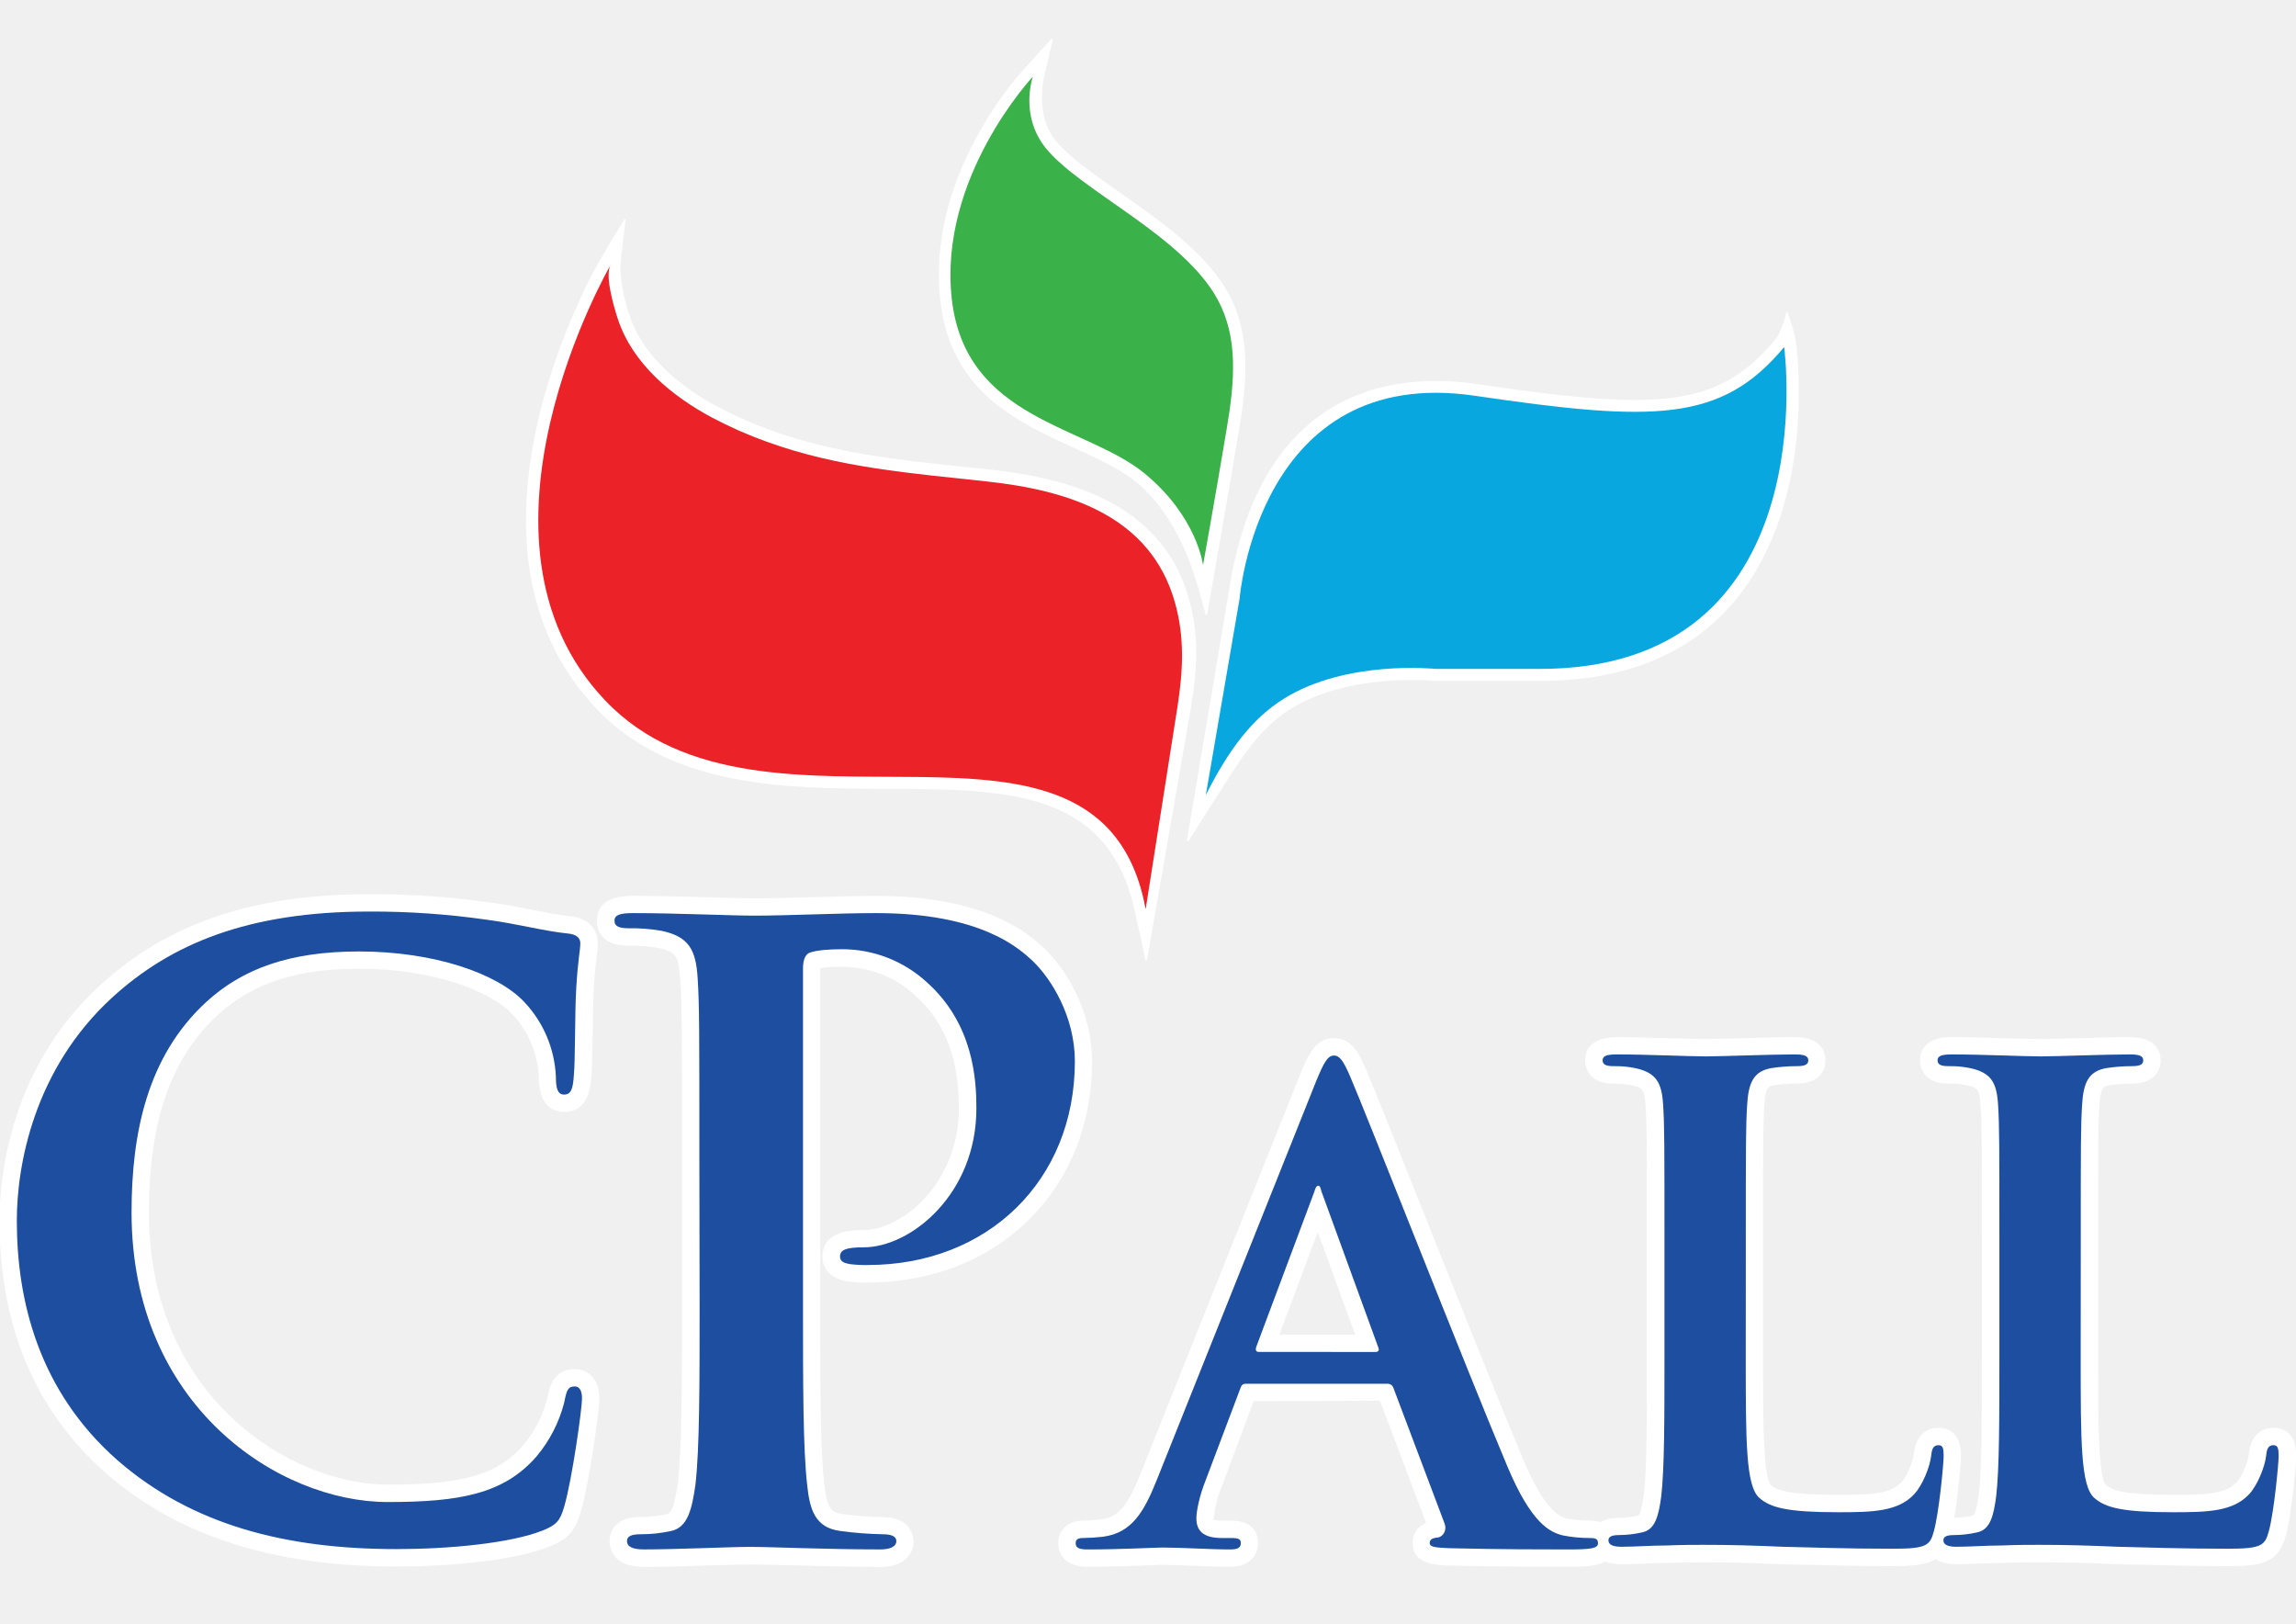
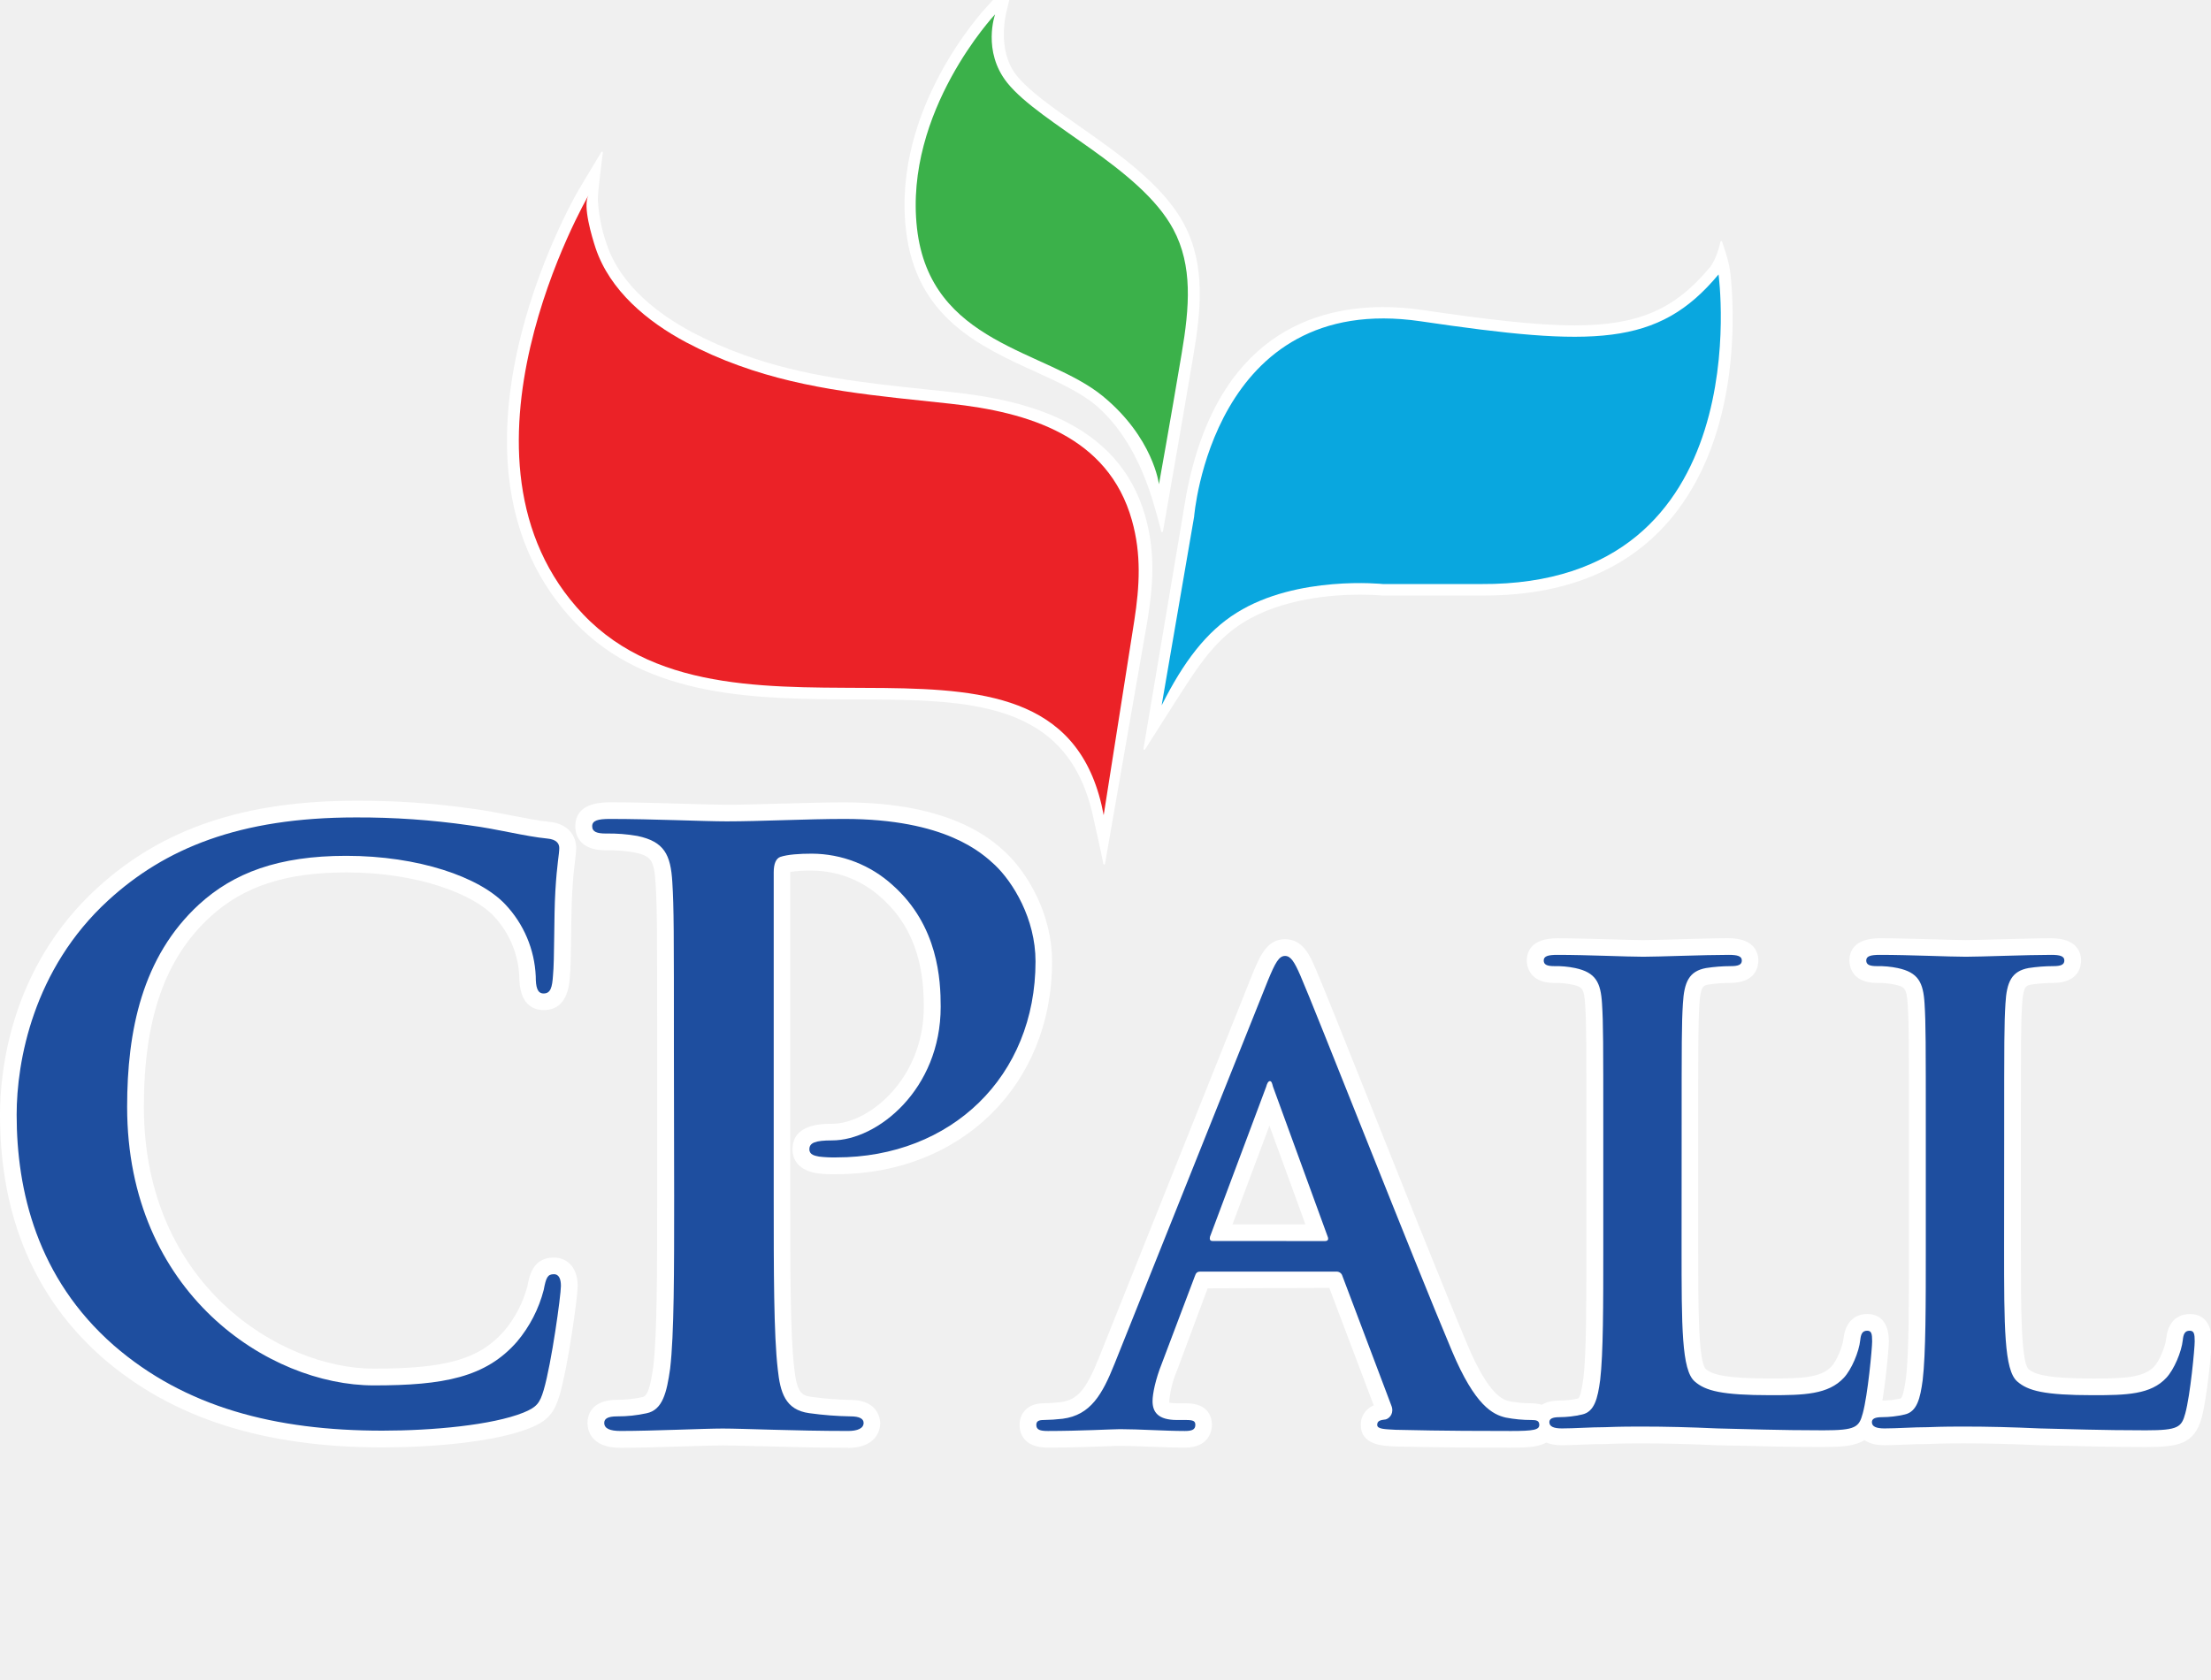
- <svg xmlns="http://www.w3.org/2000/svg" id="Layer_1" data-name="Layer 1" viewBox="0 0 841.89 595.28">
+ <svg xmlns="http://www.w3.org/2000/svg" width="100" height="76" viewBox="0 0 100 76" fill="none">
+   <g clip-path="url(#clip0)">
+     <path d="M17.296 65.478C11.923 65.478 7.793 64.155 4.653 61.434C1.564 58.728 0 55.025 0 50.426C0 48.552 0.428 43.801 4.395 40.173C7.338 37.479 11.057 36.224 16.097 36.224C17.848 36.215 19.597 36.334 21.331 36.58C21.997 36.668 22.596 36.785 23.174 36.899C23.787 37.018 24.338 37.129 24.848 37.179C25.742 37.261 26.06 37.864 26.06 38.355C26.056 38.526 26.041 38.697 26.017 38.867C25.977 39.179 25.924 39.616 25.882 40.344C25.849 40.904 25.84 41.665 25.831 42.335V42.376C25.82 43.144 25.812 43.808 25.773 44.197C25.71 45.19 25.314 45.693 24.597 45.693C24.09 45.693 23.486 45.427 23.486 44.158C23.437 43.138 23.023 42.169 22.318 41.428C21.424 40.479 18.965 39.467 15.672 39.467C12.94 39.467 11.039 40.083 9.523 41.463C7.463 43.348 6.507 46.084 6.507 50.071C6.507 58.15 12.712 61.915 16.906 61.915C20.203 61.915 21.695 61.482 22.817 60.193C23.304 59.608 23.658 58.923 23.854 58.187C23.939 57.735 24.091 56.889 25.051 56.889C25.547 56.889 26.127 57.227 26.127 58.175C26.127 58.688 25.686 61.834 25.316 63.094C25.067 63.938 24.762 64.281 23.957 64.607C22.347 65.249 19.461 65.478 17.296 65.478V65.478Z" fill="white" />
+     <path d="M38.362 65.494C36.909 65.494 35.512 65.454 34.396 65.422H34.295H34.254C33.57 65.402 33.029 65.387 32.68 65.387C32.331 65.387 31.672 65.408 30.982 65.431H30.929C29.979 65.462 28.893 65.496 28.062 65.496C26.679 65.496 26.571 64.639 26.571 64.376C26.571 64.112 26.669 63.325 27.913 63.325C28.303 63.326 28.691 63.283 29.072 63.198C29.28 63.157 29.419 62.757 29.547 61.818C29.722 60.338 29.722 57.456 29.722 54.12V47.67C29.722 42.104 29.722 41.101 29.651 39.956C29.587 38.861 29.414 38.714 28.672 38.559C28.251 38.488 27.825 38.457 27.398 38.466C26.154 38.466 26.02 37.707 26.02 37.38C26.02 36.66 26.546 36.295 27.582 36.295C28.724 36.295 30.003 36.332 31.027 36.363C31.783 36.386 32.444 36.405 32.861 36.405C33.56 36.405 34.405 36.381 35.347 36.352H35.455C36.377 36.325 37.33 36.298 38.176 36.298C43.066 36.298 44.906 38.022 45.511 38.59C46.467 39.502 47.583 41.336 47.583 43.5C47.583 49.078 43.472 53.119 37.81 53.119C37.503 53.129 37.195 53.111 36.891 53.067C35.979 52.889 35.843 52.321 35.843 51.999C35.843 50.839 37.184 50.839 37.625 50.839C39.319 50.839 41.782 48.78 41.782 45.552C41.782 44.167 41.584 42.147 39.873 40.623C39.011 39.828 37.882 39.386 36.709 39.384C36.386 39.378 36.062 39.398 35.742 39.443V54.125C35.742 57.461 35.742 60.343 35.919 61.875C36.038 62.989 36.249 63.132 36.7 63.192C37.286 63.273 37.877 63.319 38.468 63.33C39.775 63.33 39.81 64.279 39.81 64.38C39.81 64.898 39.43 65.501 38.359 65.501L38.362 65.494Z" fill="white" />
+     <path d="M68.356 65.49C67.373 65.49 65.332 65.49 63.113 65.436L62.971 65.428C62.508 65.403 61.546 65.352 61.546 64.459C61.542 64.27 61.596 64.084 61.701 63.926C61.805 63.769 61.956 63.647 62.132 63.577L60.123 58.263L54.62 58.282L53.249 61.962C53.054 62.412 52.931 62.89 52.883 63.379C52.883 63.404 52.885 63.43 52.889 63.456V63.456C53.001 63.472 53.114 63.481 53.228 63.482H53.642C54.699 63.482 54.813 64.164 54.813 64.457C54.813 64.63 54.754 65.489 53.587 65.489C53.141 65.489 52.622 65.469 52.12 65.449H52.068C51.53 65.426 51.053 65.408 50.657 65.408C50.572 65.408 50.384 65.408 50.128 65.425H50.077C49.448 65.449 48.397 65.488 47.394 65.488C46.239 65.488 46.113 64.766 46.113 64.456C46.113 63.971 46.45 63.481 47.201 63.481C47.416 63.481 47.77 63.455 47.965 63.432C48.728 63.331 49.119 62.88 49.706 61.414L56.645 44.067C56.982 43.254 57.301 42.487 58.12 42.487C58.94 42.487 59.258 43.26 59.504 43.825C59.79 44.478 60.764 46.92 61.893 49.747L62.003 50.022C63.414 53.563 65.349 58.414 66.364 60.822C67.356 63.173 68 63.325 68.275 63.391C68.6 63.452 68.931 63.483 69.262 63.482C70.324 63.482 70.377 64.295 70.377 64.457C70.377 65.489 69.252 65.489 68.35 65.489L68.356 65.49ZM55.743 55.389H59.043L57.414 50.924L55.743 55.389Z" fill="white" />
+     <path d="M82.464 65.46C80.898 65.46 79.677 65.427 78.599 65.397H78.39L77.654 65.38C76.293 65.319 75.296 65.295 74.209 65.295C73.911 65.295 73.291 65.295 72.626 65.324C72.269 65.324 71.913 65.338 71.58 65.352H71.541C71.218 65.365 70.909 65.38 70.637 65.38C69.377 65.38 69.313 64.514 69.313 64.341C69.313 64.168 69.371 63.358 70.525 63.358C70.812 63.359 71.098 63.327 71.379 63.264C71.459 63.208 71.541 62.907 71.616 62.338C71.75 61.207 71.75 58.982 71.75 56.403V51.419C71.75 47.117 71.75 46.341 71.695 45.459C71.648 44.683 71.546 44.634 71.073 44.535C70.817 44.483 70.555 44.461 70.294 44.467C69.116 44.467 69.055 43.624 69.055 43.456C69.055 43.078 69.236 42.446 70.435 42.446C71.18 42.446 72.054 42.472 72.826 42.494H72.903C73.484 42.512 73.995 42.528 74.32 42.528C74.615 42.528 75.174 42.512 75.801 42.494C76.632 42.471 77.55 42.443 78.176 42.443C79.396 42.443 79.527 43.15 79.527 43.453C79.527 43.691 79.435 44.465 78.261 44.465C77.932 44.465 77.604 44.49 77.279 44.538C77.042 44.582 76.909 44.607 76.86 45.452C76.806 46.339 76.806 47.114 76.806 51.416V56.401C76.806 59.051 76.806 61.556 77.144 61.927C77.438 62.187 78.05 62.36 80.077 62.36C81.472 62.36 82.354 62.334 82.84 61.81C83.068 61.562 83.34 60.924 83.379 60.547C83.498 59.551 84.162 59.443 84.448 59.443C84.814 59.443 85.429 59.604 85.429 60.68C85.429 61.036 85.226 63.234 84.977 64.139C84.653 65.326 83.928 65.459 82.462 65.459L82.464 65.46Z" fill="white" />
+     <path d="M97.049 65.461C95.485 65.461 94.265 65.427 93.189 65.398H92.984L92.241 65.379C90.88 65.318 89.882 65.294 88.796 65.294C88.498 65.294 87.877 65.294 87.213 65.323C86.857 65.323 86.501 65.337 86.167 65.352H86.127C85.806 65.365 85.497 65.379 85.225 65.379C83.966 65.379 83.902 64.513 83.902 64.34C83.902 64.167 83.96 63.358 85.111 63.358C85.399 63.359 85.686 63.327 85.967 63.263C86.046 63.207 86.129 62.894 86.205 62.337C86.339 61.206 86.339 58.981 86.339 56.402V51.418C86.339 47.115 86.339 46.34 86.283 45.457C86.238 44.682 86.136 44.633 85.662 44.534C85.406 44.483 85.145 44.46 84.884 44.466C83.704 44.466 83.645 43.623 83.645 43.455C83.645 43.077 83.824 42.445 85.024 42.445C85.77 42.445 86.645 42.471 87.418 42.493H87.49C88.073 42.511 88.585 42.527 88.915 42.527C89.211 42.527 89.769 42.511 90.397 42.492H90.508C91.287 42.47 92.171 42.445 92.772 42.445C93.992 42.445 94.124 43.151 94.124 43.455C94.124 43.692 94.032 44.466 92.856 44.466C92.528 44.467 92.201 44.492 91.876 44.54C91.639 44.584 91.505 44.608 91.456 45.452C91.401 46.34 91.401 47.114 91.401 51.418V56.402C91.401 59.054 91.401 61.557 91.74 61.93C92.036 62.188 92.649 62.362 94.673 62.362C96.074 62.362 96.959 62.325 97.438 61.811C97.663 61.564 97.936 60.926 97.976 60.546C98.083 59.552 98.755 59.444 99.045 59.444C99.413 59.444 100.03 59.606 100.03 60.681C100.03 61.037 99.825 63.233 99.576 64.141C99.249 65.328 98.523 65.461 97.059 65.461H97.049Z" fill="white" />
+     <path d="M51.756 33.918H51.742C51.733 33.915 51.726 33.909 51.722 33.901C51.717 33.893 51.715 33.883 51.717 33.874C51.717 33.874 53.305 24.468 53.498 23.311C53.508 23.254 53.519 23.18 53.533 23.092C54.698 15.487 59.09 13.891 62.566 13.891C63.163 13.893 63.758 13.938 64.348 14.026C67.183 14.443 69.438 14.719 71.222 14.719C74.089 14.719 75.746 14.007 77.339 12.088C77.639 11.732 77.814 10.943 77.814 10.936C77.816 10.928 77.82 10.92 77.827 10.915C77.833 10.909 77.841 10.906 77.85 10.905V10.905C77.858 10.904 77.866 10.907 77.872 10.911C77.879 10.916 77.884 10.922 77.886 10.93C77.886 10.938 78.203 11.787 78.262 12.354C78.398 13.569 78.895 19.665 75.441 23.617C73.511 25.826 70.707 26.941 67.111 26.941H62.566C62.548 26.942 62.529 26.942 62.51 26.941C62.51 26.941 62.12 26.901 61.504 26.901C60.288 26.901 57.986 27.065 56.233 28.16C55.052 28.898 54.324 29.94 53.562 31.121C53.107 31.817 51.801 33.885 51.788 33.905C51.785 33.911 51.78 33.916 51.775 33.919C51.769 33.922 51.763 33.924 51.756 33.924V33.918Z" fill="white" />
+     <path d="M49.94 39.112C49.931 39.112 49.922 39.109 49.915 39.103C49.908 39.097 49.903 39.089 49.902 39.08C49.902 39.074 49.791 38.486 49.468 37.075C48.365 31.672 43.871 31.657 38.67 31.639C34.275 31.624 29.286 31.605 26.006 28.159C19.132 20.939 25.88 9.086 26.171 8.59L27.195 6.88C27.198 6.874 27.203 6.869 27.209 6.866C27.215 6.863 27.221 6.861 27.228 6.861H27.241C27.25 6.864 27.257 6.869 27.261 6.877C27.266 6.885 27.267 6.894 27.266 6.902C27.266 6.921 27.028 8.696 27.039 9.039C27.078 9.724 27.213 10.4 27.441 11.048C28.084 12.978 29.89 14.275 31.29 15.022C32.037 15.417 32.812 15.758 33.608 16.043C36.34 17.034 39.112 17.324 42.041 17.632L43.062 17.74C46.233 18.084 50.585 19.039 51.802 23.364C52.297 25.122 52.122 26.645 51.9 28.055C51.884 28.149 50.055 38.63 49.977 39.076C49.975 39.085 49.97 39.093 49.964 39.099C49.956 39.105 49.948 39.108 49.939 39.108L49.94 39.112Z" fill="white" />
+     <path d="M52.56 24.079C52.551 24.079 52.543 24.076 52.536 24.07C52.53 24.065 52.525 24.057 52.523 24.049C52.523 24.04 52.292 23.131 52.081 22.472C51.504 20.663 50.656 19.267 49.555 18.325C48.835 17.731 47.855 17.286 46.823 16.813C44.288 15.658 41.42 14.35 40.973 10.382C40.357 4.923 44.469 0.476 44.643 0.294C44.738 0.193 45.805 -0.987 45.805 -0.987C45.809 -0.991 45.813 -0.994 45.818 -0.996C45.823 -0.998 45.828 -0.999 45.834 -0.999C45.839 -1 45.846 -1 45.851 -0.999C45.859 -0.995 45.866 -0.989 45.869 -0.981C45.873 -0.973 45.874 -0.964 45.872 -0.956L45.525 0.519C45.519 0.538 45.05 2.253 45.983 3.419C46.543 4.118 47.633 4.882 48.789 5.69C50.571 6.94 52.596 8.354 53.54 10.115C54.548 11.994 54.309 14.089 53.976 16.073C53.466 19.106 52.608 23.992 52.598 24.042C52.596 24.051 52.592 24.058 52.585 24.064C52.579 24.07 52.57 24.073 52.561 24.074L52.56 24.079Z" fill="white" />
+     <path d="M5.148 60.864C1.677 57.821 0.753 53.861 0.753 50.427C0.753 48.02 1.496 43.844 4.896 40.73C7.446 38.394 10.81 36.979 16.087 36.979C17.805 36.972 19.522 37.091 21.222 37.335C22.568 37.512 23.701 37.83 24.764 37.936C25.154 37.973 25.295 38.15 25.295 38.361C25.295 38.643 25.19 39.073 25.118 40.307C25.048 41.475 25.083 43.422 25.011 44.129C24.976 44.66 24.906 44.943 24.587 44.943C24.303 44.943 24.231 44.66 24.231 44.165C24.178 42.949 23.688 41.793 22.85 40.909C21.681 39.67 18.919 38.716 15.66 38.716C12.579 38.716 10.561 39.493 9.008 40.909C6.422 43.283 5.75 46.642 5.75 50.074C5.75 58.501 12.164 62.673 16.905 62.673C20.057 62.673 21.97 62.317 23.387 60.691C23.957 60.012 24.369 59.214 24.591 58.355C24.698 57.789 24.768 57.643 25.052 57.643C25.299 57.643 25.369 57.891 25.369 58.175C25.369 58.599 24.945 61.677 24.591 62.88C24.414 63.481 24.273 63.659 23.669 63.906C22.253 64.472 19.562 64.72 17.296 64.72C12.443 64.722 8.37 63.661 5.148 60.864Z" fill="#1E4E9F" />
+     <path d="M30.48 47.671C30.48 42.102 30.48 41.076 30.408 39.905C30.334 38.659 30.041 38.072 28.831 37.817C28.361 37.735 27.884 37.698 27.406 37.707C27.003 37.707 26.784 37.633 26.784 37.377C26.784 37.12 27.039 37.047 27.589 37.047C29.532 37.047 31.843 37.157 32.869 37.157C34.371 37.157 36.498 37.047 38.184 37.047C42.767 37.047 44.415 38.59 45.002 39.135C45.809 39.905 46.835 41.552 46.835 43.494C46.835 48.696 43.023 52.359 37.818 52.359C37.561 52.365 37.303 52.352 37.047 52.322C36.865 52.285 36.607 52.248 36.607 51.992C36.607 51.699 36.865 51.59 37.634 51.59C39.687 51.59 42.546 49.281 42.546 45.545C42.546 44.337 42.437 41.882 40.384 40.052C39.382 39.133 38.072 38.622 36.712 38.618C36.163 38.618 35.613 38.655 35.287 38.767C35.104 38.839 34.994 39.059 34.994 39.462V54.117C34.994 57.486 34.994 60.381 35.178 61.95C35.287 62.977 35.508 63.782 36.603 63.929C37.223 64.015 37.847 64.064 38.473 64.074C38.877 64.074 39.06 64.185 39.06 64.369C39.06 64.624 38.767 64.734 38.364 64.734C35.944 64.734 33.634 64.624 32.681 64.624C31.839 64.624 29.529 64.734 28.063 64.734C27.588 64.734 27.329 64.624 27.329 64.369C27.329 64.185 27.476 64.074 27.916 64.074C28.361 64.076 28.805 64.029 29.24 63.934C29.974 63.787 30.157 62.985 30.309 61.917C30.491 60.374 30.491 57.484 30.491 54.114L30.48 47.671Z" fill="#1E4E9F" />
+     <path d="M54.285 57.526C54.146 57.526 54.09 57.581 54.035 57.747L52.542 61.697C52.266 62.388 52.128 63.05 52.128 63.382C52.128 63.88 52.377 64.238 53.234 64.238H53.648C53.98 64.238 54.063 64.293 54.063 64.459C54.063 64.681 53.897 64.735 53.588 64.735C52.703 64.735 51.515 64.652 50.658 64.652C50.353 64.652 48.833 64.735 47.396 64.735C47.039 64.735 46.871 64.681 46.871 64.459C46.871 64.293 46.981 64.238 47.202 64.238C47.489 64.234 47.775 64.216 48.06 64.182C49.331 64.017 49.856 63.077 50.409 61.697L57.348 44.35C57.68 43.548 57.845 43.245 58.121 43.245C58.371 43.245 58.537 43.494 58.813 44.129C59.477 45.648 63.899 56.919 65.67 61.117C66.719 63.609 67.522 63.99 68.101 64.128C68.484 64.202 68.873 64.239 69.263 64.238C69.484 64.238 69.619 64.265 69.619 64.459C69.619 64.681 69.37 64.735 68.347 64.735C67.351 64.735 65.333 64.735 63.121 64.681C62.622 64.652 62.289 64.652 62.289 64.459C62.289 64.293 62.4 64.238 62.677 64.211C62.87 64.155 63.063 63.907 62.925 63.576L60.713 57.718C60.697 57.66 60.66 57.608 60.609 57.573C60.559 57.538 60.498 57.522 60.437 57.526H54.285ZM59.925 56.144C60.062 56.144 60.089 56.062 60.062 55.979L57.574 49.155C57.545 49.045 57.518 48.907 57.436 48.907C57.354 48.907 57.297 49.045 57.27 49.155L54.726 55.947C54.699 56.058 54.726 56.14 54.836 56.14L59.925 56.144Z" fill="#1E4E9F" />
+     <path d="M76.055 56.403C76.055 60.029 76.055 61.982 76.649 62.494C77.131 62.919 77.869 63.116 80.082 63.116C81.584 63.116 82.695 63.089 83.399 62.323C83.739 61.956 84.08 61.163 84.136 60.624C84.164 60.369 84.22 60.199 84.449 60.199C84.645 60.199 84.674 60.34 84.674 60.681C84.674 60.993 84.477 63.116 84.249 63.94C84.08 64.563 83.937 64.704 82.467 64.704C80.426 64.704 78.951 64.647 77.675 64.619C76.4 64.563 75.378 64.535 74.215 64.535C73.903 64.535 73.28 64.535 72.599 64.563C71.947 64.563 71.209 64.619 70.642 64.619C70.274 64.619 70.075 64.535 70.075 64.336C70.075 64.194 70.193 64.11 70.529 64.11C70.873 64.108 71.215 64.069 71.55 63.991C72.118 63.872 72.262 63.255 72.373 62.431C72.514 61.245 72.514 59.005 72.514 56.399V51.414C72.514 47.106 72.514 46.31 72.457 45.406C72.4 44.443 72.173 43.99 71.239 43.792C70.931 43.728 70.617 43.7 70.303 43.706C69.989 43.706 69.82 43.649 69.82 43.451C69.82 43.253 70.019 43.196 70.443 43.196C71.778 43.196 73.563 43.281 74.329 43.281C75.01 43.281 77.079 43.196 78.186 43.196C78.583 43.196 78.78 43.253 78.78 43.451C78.78 43.649 78.61 43.706 78.269 43.706C77.899 43.707 77.529 43.736 77.163 43.792C76.398 43.933 76.171 44.415 76.115 45.406C76.058 46.314 76.058 47.106 76.058 51.414L76.055 56.403Z" fill="#1E4E9F" />
+     <path d="M90.642 56.403C90.642 60.029 90.642 61.982 91.236 62.494C91.719 62.919 92.457 63.116 94.669 63.116C96.17 63.116 97.282 63.089 97.986 62.323C98.327 61.956 98.667 61.163 98.724 60.624C98.751 60.369 98.808 60.199 99.035 60.199C99.233 60.199 99.263 60.34 99.263 60.681C99.263 60.993 99.064 63.116 98.837 63.94C98.667 64.563 98.525 64.704 97.055 64.704C95.014 64.704 93.539 64.647 92.262 64.619C90.988 64.563 89.965 64.535 88.802 64.535C88.492 64.535 87.867 64.535 87.187 64.563C86.535 64.563 85.797 64.619 85.23 64.619C84.861 64.619 84.663 64.535 84.663 64.336C84.663 64.194 84.781 64.11 85.118 64.11C85.461 64.108 85.803 64.069 86.138 63.991C86.706 63.872 86.85 63.255 86.96 62.431C87.101 61.245 87.101 59.005 87.101 56.399V51.414C87.101 47.106 87.101 46.31 87.045 45.406C86.988 44.443 86.761 43.99 85.826 43.792C85.518 43.728 85.204 43.7 84.891 43.706C84.577 43.706 84.407 43.649 84.407 43.451C84.407 43.253 84.607 43.196 85.032 43.196C86.365 43.196 88.151 43.281 88.916 43.281C89.597 43.281 91.667 43.196 92.773 43.196C93.171 43.196 93.367 43.253 93.367 43.451C93.367 43.649 93.198 43.706 92.856 43.706C92.486 43.707 92.117 43.736 91.751 43.792C90.987 43.933 90.757 44.415 90.703 45.406C90.646 46.314 90.646 47.106 90.646 51.414L90.642 56.403Z" fill="#1E4E9F" />
+     <path d="M52.539 31.909L54.008 23.375C54.008 23.375 54.807 13.148 64.256 14.535C72.058 15.682 74.993 15.702 77.727 12.415C77.727 12.415 79.639 26.494 66.991 26.421H62.552C62.552 26.421 58.675 26.009 55.94 27.715C54.56 28.572 53.529 29.942 52.539 31.909Z" fill="#09A7DF" />
+     <path d="M49.918 36.875L51.304 28.065C51.542 26.522 51.629 25.077 51.195 23.538C50.126 19.726 46.499 18.643 42.999 18.265C39.732 17.909 36.542 17.671 33.42 16.538C32.601 16.245 31.804 15.894 31.036 15.487C29.291 14.557 27.582 13.153 26.935 11.215C26.78 10.74 26.341 9.305 26.615 8.841C26.615 8.841 19.689 20.768 26.377 27.793C33.266 35.04 47.974 26.401 49.918 36.875Z" fill="#EB2227" />
+     <path d="M52.418 21.906C52.418 21.906 52.926 19.088 53.445 15.992C53.801 13.894 53.951 12.018 53.064 10.367C51.571 7.584 47.057 5.612 45.56 3.75C44.412 2.316 45.006 0.649 45.006 0.649C45.006 0.649 40.881 5.037 41.474 10.324C42.068 15.591 47.315 15.816 49.877 17.92C52.165 19.8 52.418 21.906 52.418 21.906Z" fill="#3BB14A" />
+   </g>
  <defs>
-     <style>.cls-1{fill:#fff;}.cls-2{fill:#1e4e9f;}.cls-3{fill:#09a7df;}.cls-4{fill:#eb2227;}.cls-5{fill:#3bb14a;}</style>
+     <clipPath id="clip0">
+       <rect width="100" height="76" fill="white" />
+     </clipPath>
  </defs>
-   <path class="cls-1" d="M145.44,574.31c-45.23,0-80-11.15-106.44-34.07-26-22.8-39.17-54-39.17-92.75,0-15.79,3.6-55.82,37-86.39,24.78-22.7,56.09-33.27,98.52-33.27a302.2,302.2,0,0,1,44.06,3c5.61.74,10.65,1.73,15.52,2.69,5.16,1,9.8,1.93,14.09,2.36,7.53.69,10.21,5.77,10.21,9.9a37,37,0,0,1-.37,4.32c-.33,2.63-.78,6.31-1.13,12.44-.28,4.72-.36,11.13-.43,16.78v.34c-.09,6.47-.16,12.07-.49,15.35-.53,8.36-3.86,12.6-9.9,12.6-4.27,0-9.35-2.24-9.35-12.93a35.87,35.87,0,0,0-9.84-23c-7.52-8-28.23-16.53-55.95-16.53-23,0-39,5.19-51.77,16.82C62.66,387.85,54.61,410.9,54.61,444.5c0,68.07,52.24,99.79,87.55,99.79,27.76,0,40.32-3.65,49.76-14.51a44.1,44.1,0,0,0,8.73-16.9c.72-3.81,2-10.94,10.08-10.94,4.18,0,9.06,2.85,9.06,10.84,0,4.32-3.71,30.83-6.83,41.44-2.09,7.11-4.66,10-11.44,12.75-13.55,5.41-37.85,7.34-56.08,7.34Z" />
-   <path class="cls-1" d="M322.8,574.44c-12.24,0-24-.33-33.39-.6l-.85,0h-.35c-5.76-.17-10.31-.3-13.25-.3s-8.49.18-14.3.37h-.44c-8,.26-17.14.55-24.14.55-11.64,0-12.55-7.22-12.55-9.44s.82-8.85,11.3-8.85a44.2,44.2,0,0,0,9.75-1.07c1.76-.35,2.93-3.72,4-11.63,1.48-12.47,1.48-36.75,1.48-64.86V424.27c0-46.9,0-55.35-.6-65-.54-9.22-2-10.46-8.24-11.77a57.34,57.34,0,0,0-10.73-.78c-10.47,0-11.6-6.4-11.6-9.15,0-6.07,4.43-9.14,13.15-9.14,9.61,0,20.38.31,29,.57,6.37.19,11.93.35,15.44.35,5.89,0,13-.2,20.93-.44l.91,0c7.76-.23,15.79-.46,22.91-.46,41.17,0,56.66,14.53,61.75,19.31,8.05,7.69,17.45,23.14,17.45,41.37,0,47-34.61,81.05-82.28,81.05a44.3,44.3,0,0,1-7.74-.44c-7.68-1.5-8.82-6.29-8.82-9,0-9.77,11.29-9.77,15-9.77,14.26,0,35-17.35,35-44.55,0-11.67-1.67-28.69-16.07-41.53a39.4,39.4,0,0,0-26.64-10.44,52.11,52.11,0,0,0-8.14.5v123.7c0,28.11,0,52.39,1.49,65.3,1,9.39,2.78,10.59,6.57,11.1a127.58,127.58,0,0,0,14.89,1.16c11,0,11.3,8,11.3,8.85,0,4.36-3.2,9.44-12.22,9.44Z" />
-   <path class="cls-1" d="M575.31,574.41c-8.27,0-25.46,0-44.14-.46l-1.19-.06c-3.9-.21-12-.64-12-8.17a7.82,7.82,0,0,1,4.93-7.43L506,513.52l-46.33.16-11.54,31a39.93,39.93,0,0,0-3.08,11.94,3.92,3.92,0,0,0,.05.65h0a21.91,21.91,0,0,0,2.85.22h3.49c8.9,0,9.86,5.75,9.86,8.22,0,1.45-.5,8.69-10.33,8.69-3.75,0-8.12-.17-12.35-.34h-.43c-4.53-.19-8.55-.34-11.88-.34-.72,0-2.3,0-4.46.14l-.43,0c-5.29.2-14.14.53-22.58.53-9.73,0-10.79-6.08-10.79-8.69,0-4.09,2.84-8.22,9.16-8.22,1.81,0,4.79-.22,6.43-.41,6.43-.85,9.72-4.65,14.66-17l58.42-146.16c2.84-6.85,5.52-13.31,12.42-13.31s9.58,6.51,11.65,11.27c2.41,5.5,10.61,26.08,20.11,49.9l.93,2.31c11.88,29.84,28.17,70.71,36.71,91,8.35,19.81,13.78,21.09,16.09,21.64a44.2,44.2,0,0,0,8.31.77c8.94,0,9.39,6.85,9.39,8.22,0,8.69-9.47,8.69-17.07,8.69ZM469.13,489.3h27.78l-13.72-37.62L469.13,489.3Z" />
-   <path class="cls-1" d="M694.09,574.16c-13.19,0-23.47-.28-32.54-.53l-1.76,0-6.2-.15c-11.46-.51-19.85-.71-29-.71-2.51,0-7.73,0-13.33.24-3,0-6,.12-8.8.24h-.33c-2.72.11-5.32.23-7.61.23-10.61,0-11.15-7.29-11.15-8.75s.49-8.28,10.2-8.28a32.34,32.34,0,0,0,7.19-.8c.68-.47,1.37-3,2-7.8,1.13-9.53,1.13-28.27,1.13-50v-42c0-36.24,0-42.78-.47-50.21-.39-6.54-1.25-6.95-5.23-7.79a29.83,29.83,0,0,0-6.56-.57c-9.92,0-10.43-7.1-10.43-8.52,0-3.18,1.52-8.51,11.62-8.51,6.27,0,13.63.22,20.13.41l.64,0c4.9.15,9.2.28,11.93.28,2.49,0,7.19-.13,12.47-.28,7-.2,14.73-.43,20-.43,10.27,0,11.37,5.95,11.37,8.51,0,2-.77,8.52-10.66,8.52a57.43,57.43,0,0,0-8.26.62c-2,.37-3.12.58-3.53,7.7-.46,7.47-.46,14-.46,50.25v42c0,22.33,0,43.43,2.85,46.56,2.47,2.19,7.63,3.65,24.69,3.65,11.75,0,19.17-.22,23.26-4.64,1.92-2.09,4.21-7.46,4.54-10.64,1-8.39,6.59-9.3,9-9.3,3.08,0,8.26,1.36,8.26,10.42,0,3-1.71,21.52-3.81,29.15-2.72,10-8.83,11.12-21.17,11.12Z" />
-   <path class="cls-1" d="M816.88,574.16c-13.17,0-23.44-.28-32.5-.53l-1.73,0-6.25-.16c-11.46-.51-19.86-.71-29-.71-2.51,0-7.74,0-13.33.24-3,0-6,.12-8.81.24h-.33c-2.71.11-5.31.23-7.6.23-10.6,0-11.14-7.29-11.14-8.75s.49-8.28,10.18-8.28a31.84,31.84,0,0,0,7.21-.8c.66-.47,1.36-3.11,2-7.8,1.13-9.53,1.13-28.27,1.13-50v-42c0-36.25,0-42.78-.47-50.22-.38-6.53-1.24-6.94-5.23-7.78a29.79,29.79,0,0,0-6.55-.57c-9.93,0-10.43-7.1-10.43-8.52,0-3.18,1.51-8.51,11.61-8.51,6.28,0,13.65.22,20.15.41l.61,0c4.91.15,9.22.28,12,.28,2.49,0,7.19-.13,12.47-.29l.94,0c6.56-.19,14-.4,19.06-.4,10.27,0,11.38,5.95,11.38,8.51,0,2-.77,8.52-10.67,8.52a57.4,57.4,0,0,0-8.25.62c-2,.37-3.13.58-3.54,7.69-.46,7.48-.46,14-.46,50.26v42c0,22.34,0,43.43,2.85,46.57,2.49,2.18,7.65,3.64,24.69,3.64,11.8,0,19.25-.31,23.28-4.64,1.9-2.08,4.19-7.46,4.53-10.66.9-8.37,6.56-9.28,9-9.28,3.1,0,8.29,1.36,8.29,10.42,0,3-1.72,21.5-3.82,29.15-2.75,10-8.86,11.12-21.19,11.12Z" />
-   <path class="cls-1" d="M435.56,308.4l-.12,0a.34.34,0,0,1-.21-.37s13.37-79.25,15-89c.08-.48.17-1.11.29-1.85,9.81-64.07,46.78-77.52,76.05-77.52a104.1,104.1,0,0,1,15,1.14c23.87,3.51,42.85,5.84,57.87,5.84,24.14,0,38.09-6,51.5-22.17,2.53-3,4-9.65,4-9.71a.34.34,0,0,1,.3-.26h0a.31.31,0,0,1,.31.21c0,.07,2.66,7.22,3.16,12,1.15,10.24,5.33,61.6-23.75,94.9-16.25,18.61-39.85,28-70.13,28H526.57a2.42,2.42,0,0,1-.47,0s-3.29-.33-8.47-.33c-10.24,0-29.62,1.38-44.38,10.6-9.94,6.22-16.07,15-22.49,24.95-3.83,5.87-14.82,23.29-14.93,23.46a.32.32,0,0,1-.27.16Z" />
-   <path class="cls-1" d="M420.27,352.16a.31.31,0,0,1-.32-.27c0-.05-.93-5-3.65-16.89-9.29-45.52-47.12-45.65-90.91-45.8-37-.13-79-.29-106.62-29.32C160.9,199.05,217.71,99.18,220.16,95l8.62-14.41a.33.33,0,0,1,.28-.16l.11,0a.31.31,0,0,1,.21.35c0,.16-2,15.11-1.91,18a61.77,61.77,0,0,0,3.38,16.93c5.42,16.26,20.62,27.19,32.41,33.48a149.23,149.23,0,0,0,19.51,8.6c23,8.35,46.34,10.8,71,13.39l8.6.91c26.69,2.9,63.33,10.95,73.58,47.39,4.16,14.81,2.69,27.64.82,39.52-.13.79-15.53,89.1-16.19,92.86a.33.33,0,0,1-.32.27Z" />
-   <path class="cls-1" d="M442.33,225.5a.32.32,0,0,1-.31-.25c0-.08-1.95-7.73-3.72-13.29-4.86-15.24-12-27-21.27-34.94-6.06-5-14.31-8.75-23-12.74-21.34-9.73-45.49-20.75-49.25-54.18-5.19-46,29.43-83.46,30.9-85,.8-.85,9.78-10.79,9.78-10.79a.31.31,0,0,1,.24-.1.28.28,0,0,1,.15,0,.31.31,0,0,1,.17.36L383.1,27c-.05.16-4,14.61,3.86,24.43,4.71,5.89,13.89,12.33,23.62,19.14,15,10.53,32.05,22.44,40,37.28,8.49,15.83,6.47,33.48,3.67,50.2-4.29,25.55-11.52,66.72-11.6,67.14a.33.33,0,0,1-.31.27Z" />
-   <path class="cls-2" d="M43.17,535.43c-29.22-25.64-37-59-37-87.94,0-20.28,6.26-55.46,34.88-81.7,21.47-19.68,49.79-31.6,94.22-31.6a294.6,294.6,0,0,1,43.23,3c11.33,1.49,20.87,4.17,29.82,5.06,3.28.31,4.47,1.8,4.47,3.58,0,2.38-.89,6-1.49,16.4-.59,9.84-.3,26.24-.9,32.2-.3,4.47-.89,6.86-3.57,6.86-2.39,0-3-2.39-3-6.56a42.57,42.57,0,0,0-11.63-27.43c-9.84-10.44-33.09-18.48-60.53-18.48-25.94,0-42.93,6.55-56,18.48-21.77,20-27.43,48.3-27.43,77.22,0,71,54,106.15,93.91,106.15,26.54,0,42.64-3,54.57-16.7a50.05,50.05,0,0,0,10.14-19.68c.9-4.77,1.49-6,3.88-6,2.08,0,2.67,2.09,2.67,4.48,0,3.58-3.57,29.51-6.55,39.65-1.49,5.06-2.68,6.56-7.76,8.64-11.92,4.77-34.58,6.86-53.66,6.86C104.59,567.94,70.3,559,43.17,535.43Z" />
-   <path class="cls-2" d="M256.44,424.27c0-46.92,0-55.56-.61-65.43-.62-10.5-3.09-15.44-13.27-17.59a63.26,63.26,0,0,0-12-.93c-3.39,0-5.24-.62-5.24-2.78s2.15-2.78,6.78-2.78c16.36,0,35.81.93,44.45.93,12.65,0,30.55-.93,44.75-.93,38.58,0,52.46,13,57.4,17.59,6.79,6.49,15.43,20.37,15.43,36.73,0,43.83-32.09,74.69-75.91,74.69a45.5,45.5,0,0,1-6.49-.31c-1.54-.31-3.71-.62-3.71-2.78,0-2.47,2.17-3.39,8.65-3.39,17.28,0,41.35-19.45,41.35-50.93,0-10.18-.92-30.86-18.2-46.28A45.88,45.88,0,0,0,308.91,348c-4.63,0-9.26.31-12,1.25-1.54.61-2.47,2.46-2.47,5.86V478.58c0,28.39,0,52.78,1.55,66,.92,8.65,2.78,15.44,12,16.68a131.69,131.69,0,0,0,15.74,1.22c3.4,0,4.94.93,4.94,2.48,0,2.15-2.46,3.08-5.86,3.08-20.37,0-39.82-.93-47.84-.93-7.09,0-26.54.93-38.88.93-4,0-6.18-.93-6.18-3.08,0-1.55,1.24-2.48,4.94-2.48A50.94,50.94,0,0,0,246,561.3c6.18-1.24,7.72-8,9-17,1.53-13,1.53-37.35,1.53-65.74Z" />
-   <path class="cls-2" d="M456.85,507.31c-1.17,0-1.64.46-2.1,1.86l-12.57,33.28c-2.33,5.82-3.49,11.4-3.49,14.2,0,4.19,2.1,7.21,9.31,7.21h3.49c2.79,0,3.49.46,3.49,1.86,0,1.87-1.4,2.33-4,2.33-7.45,0-17.45-.7-24.66-.7-2.57,0-15.37.7-27.47.7-3,0-4.42-.46-4.42-2.33,0-1.4.93-1.86,2.79-1.86a68.6,68.6,0,0,0,7.22-.47c10.7-1.39,15.12-9.31,19.78-20.94l58.42-146.16c2.79-6.75,4.18-9.31,6.51-9.31,2.1,0,3.5,2.1,5.82,7.45,5.59,12.8,42.82,107.76,57.73,143.13,8.83,21,15.59,24.21,20.47,25.37a51,51,0,0,0,9.78.93c1.86,0,3,.23,3,1.86,0,1.87-2.1,2.33-10.71,2.33-8.39,0-25.38,0-44-.46-4.2-.24-7-.24-7-1.87,0-1.4.93-1.86,3.26-2.09,1.63-.47,3.25-2.56,2.09-5.35l-18.62-49.35a2.24,2.24,0,0,0-2.33-1.62Zm47.48-11.65c1.16,0,1.38-.69,1.16-1.39l-20.95-57.49c-.24-.93-.47-2.09-1.16-2.09s-1.17,1.16-1.4,2.09L460.56,494c-.22.94,0,1.63.93,1.63Z" />
-   <path class="cls-2" d="M640.13,497.85c0,30.55,0,47,5,51.32,4.06,3.58,10.27,5.24,28.9,5.24,12.65,0,22-.23,27.93-6.68,2.86-3.1,5.73-9.78,6.2-14.32.24-2.15.71-3.58,2.64-3.58,1.65,0,1.89,1.19,1.89,4.06,0,2.63-1.66,20.52-3.58,27.46-1.42,5.25-2.62,6.44-15,6.44-17.18,0-29.6-.48-40.34-.72-10.74-.47-19.34-.71-29.13-.71-2.63,0-7.87,0-13.61.24-5.49,0-11.7.47-16.47.47-3.1,0-4.78-.71-4.78-2.38,0-1.2,1-1.91,3.83-1.91a38.66,38.66,0,0,0,8.59-1c4.78-1,6-6.2,6.93-13.14,1.19-10,1.19-28.87,1.19-50.83v-42c0-36.29,0-43-.48-50.62-.48-8.11-2.39-11.93-10.26-13.6a35.29,35.29,0,0,0-7.88-.72c-2.64,0-4.06-.48-4.06-2.15s1.67-2.15,5.24-2.15c11.24,0,26.27.72,32.72.72,5.73,0,23.15-.72,32.47-.72,3.34,0,5,.48,5,2.15s-1.43,2.15-4.3,2.15a63.23,63.23,0,0,0-9.31.72c-6.44,1.19-8.35,5.25-8.83,13.6-.48,7.65-.48,14.33-.48,50.62Z" />
-   <path class="cls-2" d="M762.94,497.85c0,30.55,0,47,5,51.32,4.07,3.58,10.28,5.24,28.9,5.24,12.64,0,22-.23,27.93-6.68,2.87-3.1,5.73-9.78,6.21-14.32.23-2.15.71-3.58,2.62-3.58,1.67,0,1.92,1.19,1.92,4.06,0,2.63-1.68,20.52-3.59,27.46-1.43,5.25-2.62,6.44-15,6.44-17.18,0-29.6-.48-40.35-.72-10.73-.47-19.34-.71-29.13-.71-2.61,0-7.87,0-13.6.24-5.49,0-11.7.47-16.47.47-3.11,0-4.78-.71-4.78-2.38,0-1.2,1-1.91,3.83-1.91a38.74,38.74,0,0,0,8.59-1c4.78-1,6-6.2,6.92-13.14,1.19-10,1.19-28.87,1.19-50.83v-42c0-36.29,0-43-.47-50.62-.48-8.11-2.39-11.93-10.27-13.6a35.2,35.2,0,0,0-7.87-.72c-2.64,0-4.07-.48-4.07-2.15s1.68-2.15,5.26-2.15c11.22,0,26.26.72,32.7.72,5.73,0,23.16-.72,32.47-.72,3.35,0,5,.48,5,2.15s-1.42,2.15-4.3,2.15a63.1,63.1,0,0,0-9.3.72c-6.44,1.19-8.37,5.25-8.83,13.6-.48,7.65-.48,14.33-.48,50.62Z" />
-   <path class="cls-3" d="M442.15,291.47l12.37-71.9s6.73-86.17,86.28-74.48c65.68,9.66,90.39,9.83,113.41-17.86,0,0,16.1,118.62-90.39,118H526.45s-32.64-3.47-55.66,10.91C459.17,263.36,450.49,274.9,442.15,291.47Z" />
-   <path class="cls-4" d="M420.09,333.31l11.67-74.23c2-13,2.73-25.17-.92-38.14-9-32.12-39.54-41.24-69-44.43-27.51-3-54.36-5-80.65-14.55a153.25,153.25,0,0,1-20.07-8.85c-14.69-7.84-29.08-19.67-34.52-36-1.31-4-5-16.09-2.7-20,0,0-58.31,100.49-2,159.68C279.9,317.85,403.72,245.06,420.09,333.31Z" />
-   <path class="cls-5" d="M441.13,207.19s4.28-23.74,8.65-49.83c3-17.67,4.26-33.48-3.21-47.39C434,86.52,396,69.91,383.4,54.22c-9.67-12.08-4.67-26.13-4.67-26.13S344,65.06,349,109.61c5,44.37,49.17,46.27,70.74,64C439,189.45,441.13,207.19,441.13,207.19Z" />
</svg>
